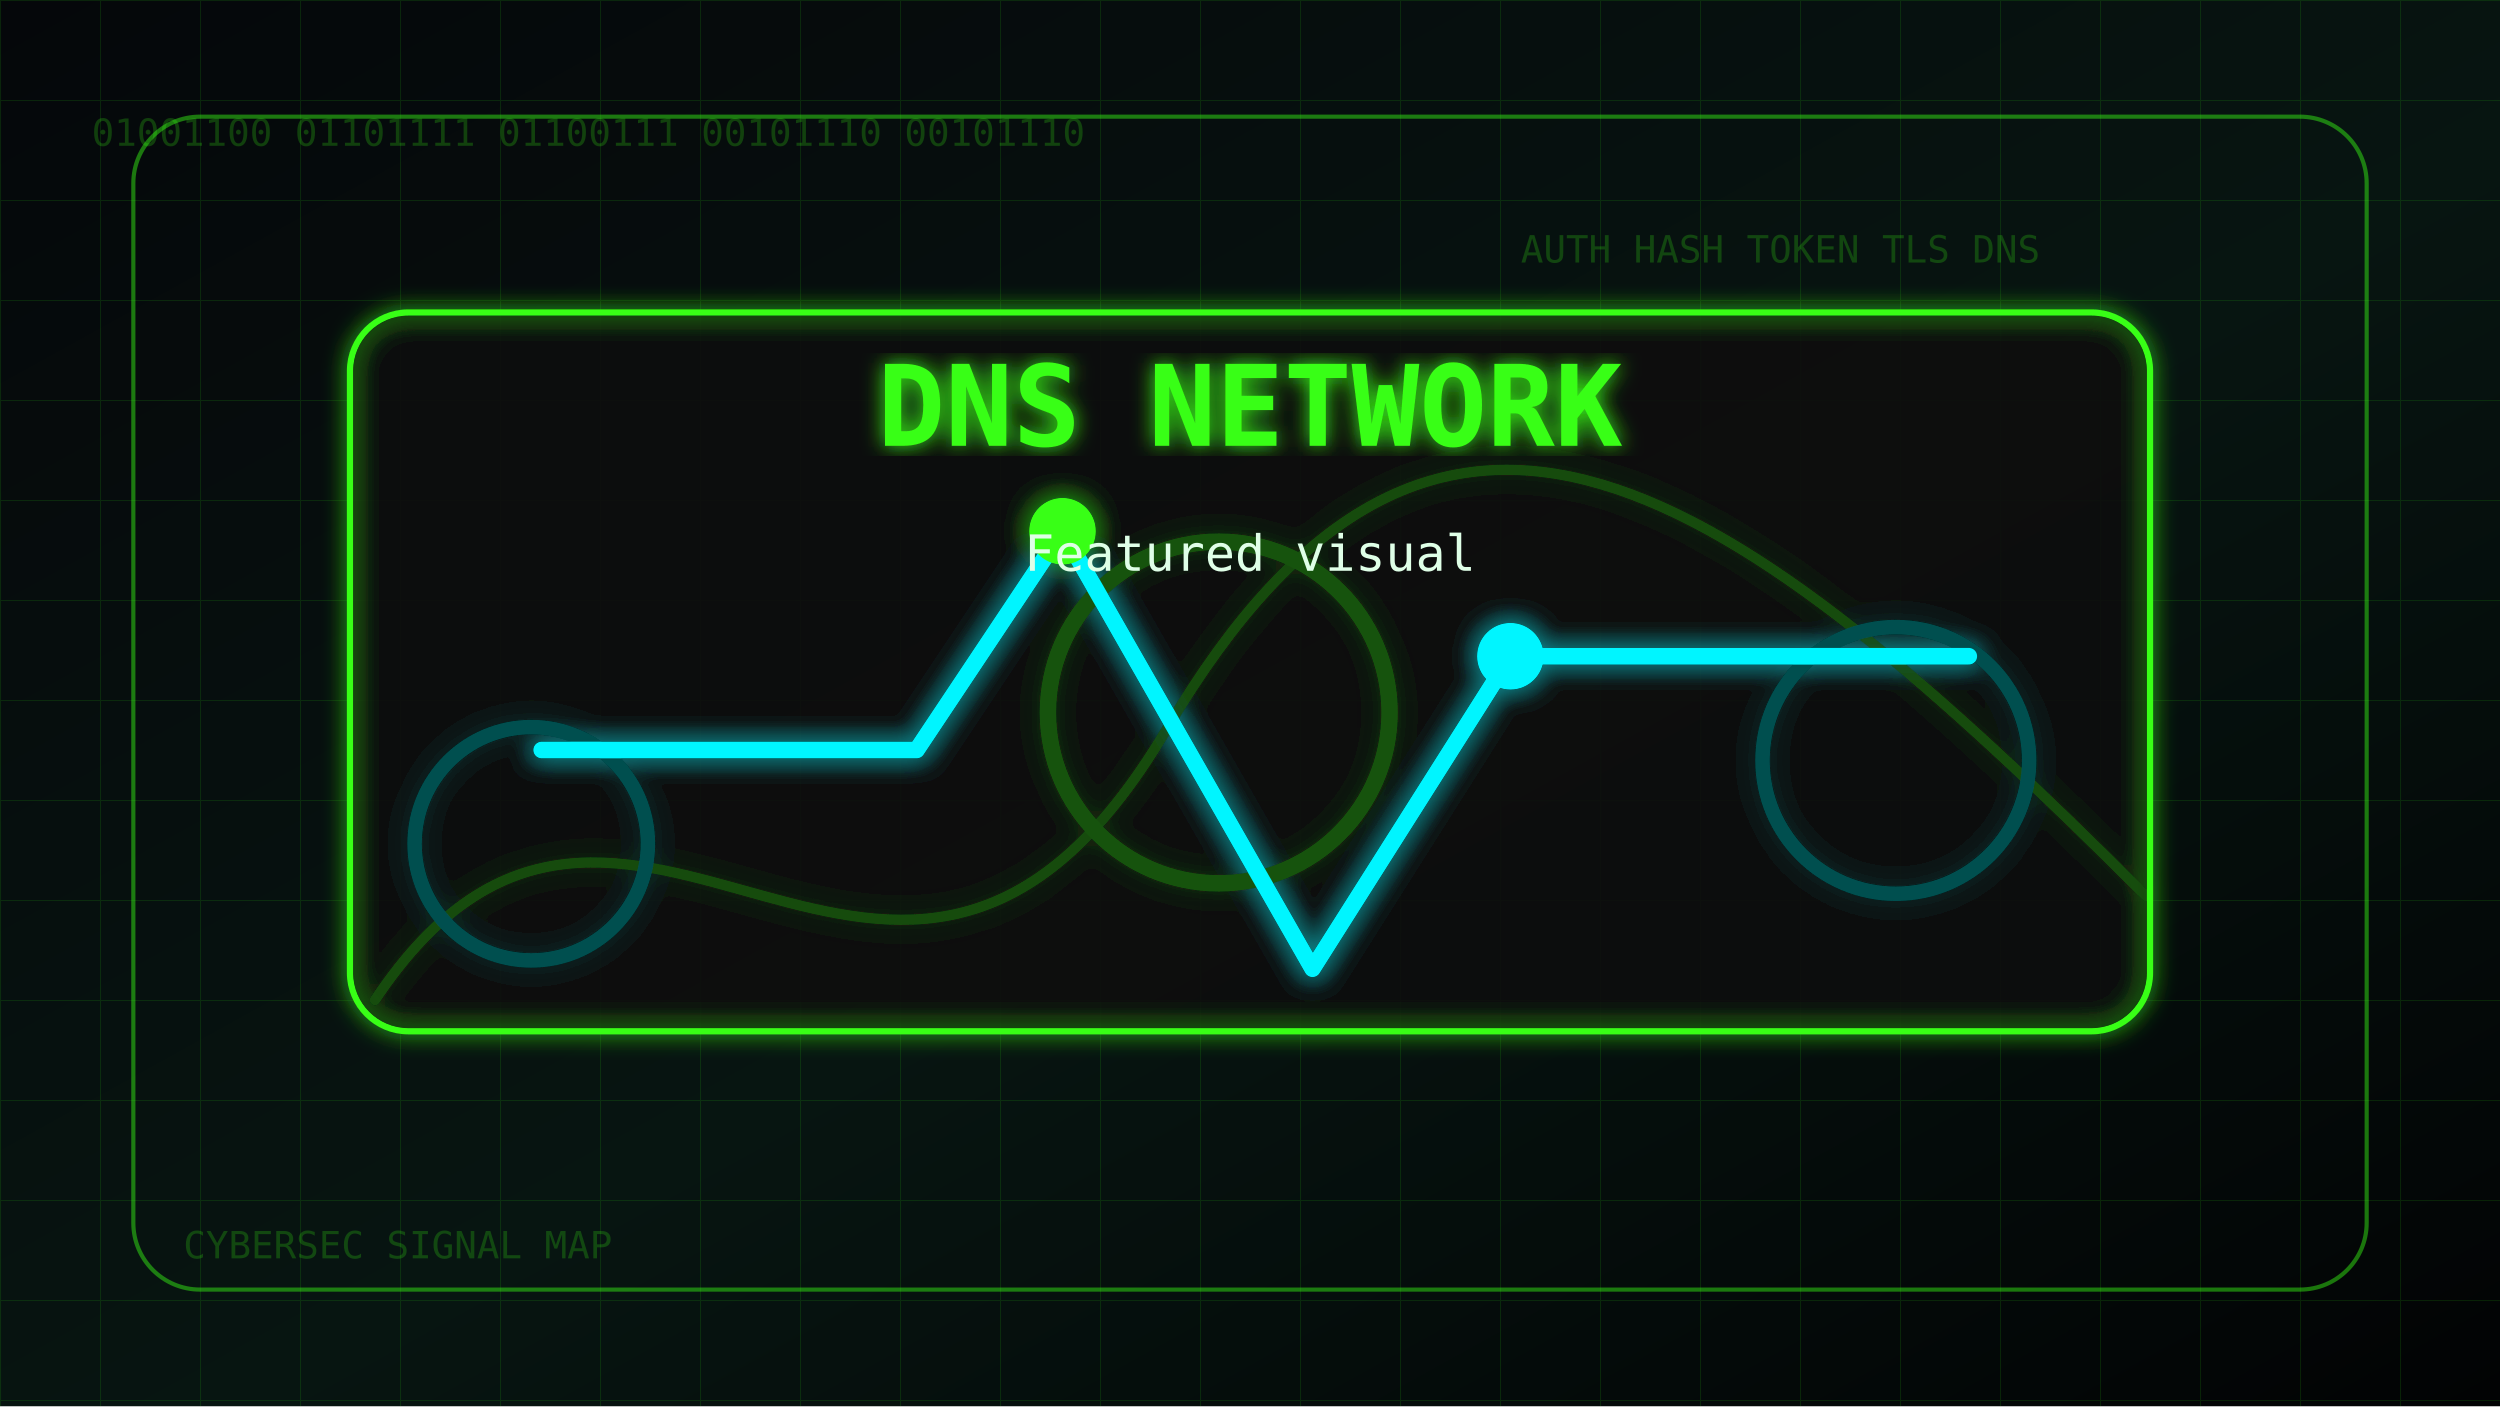
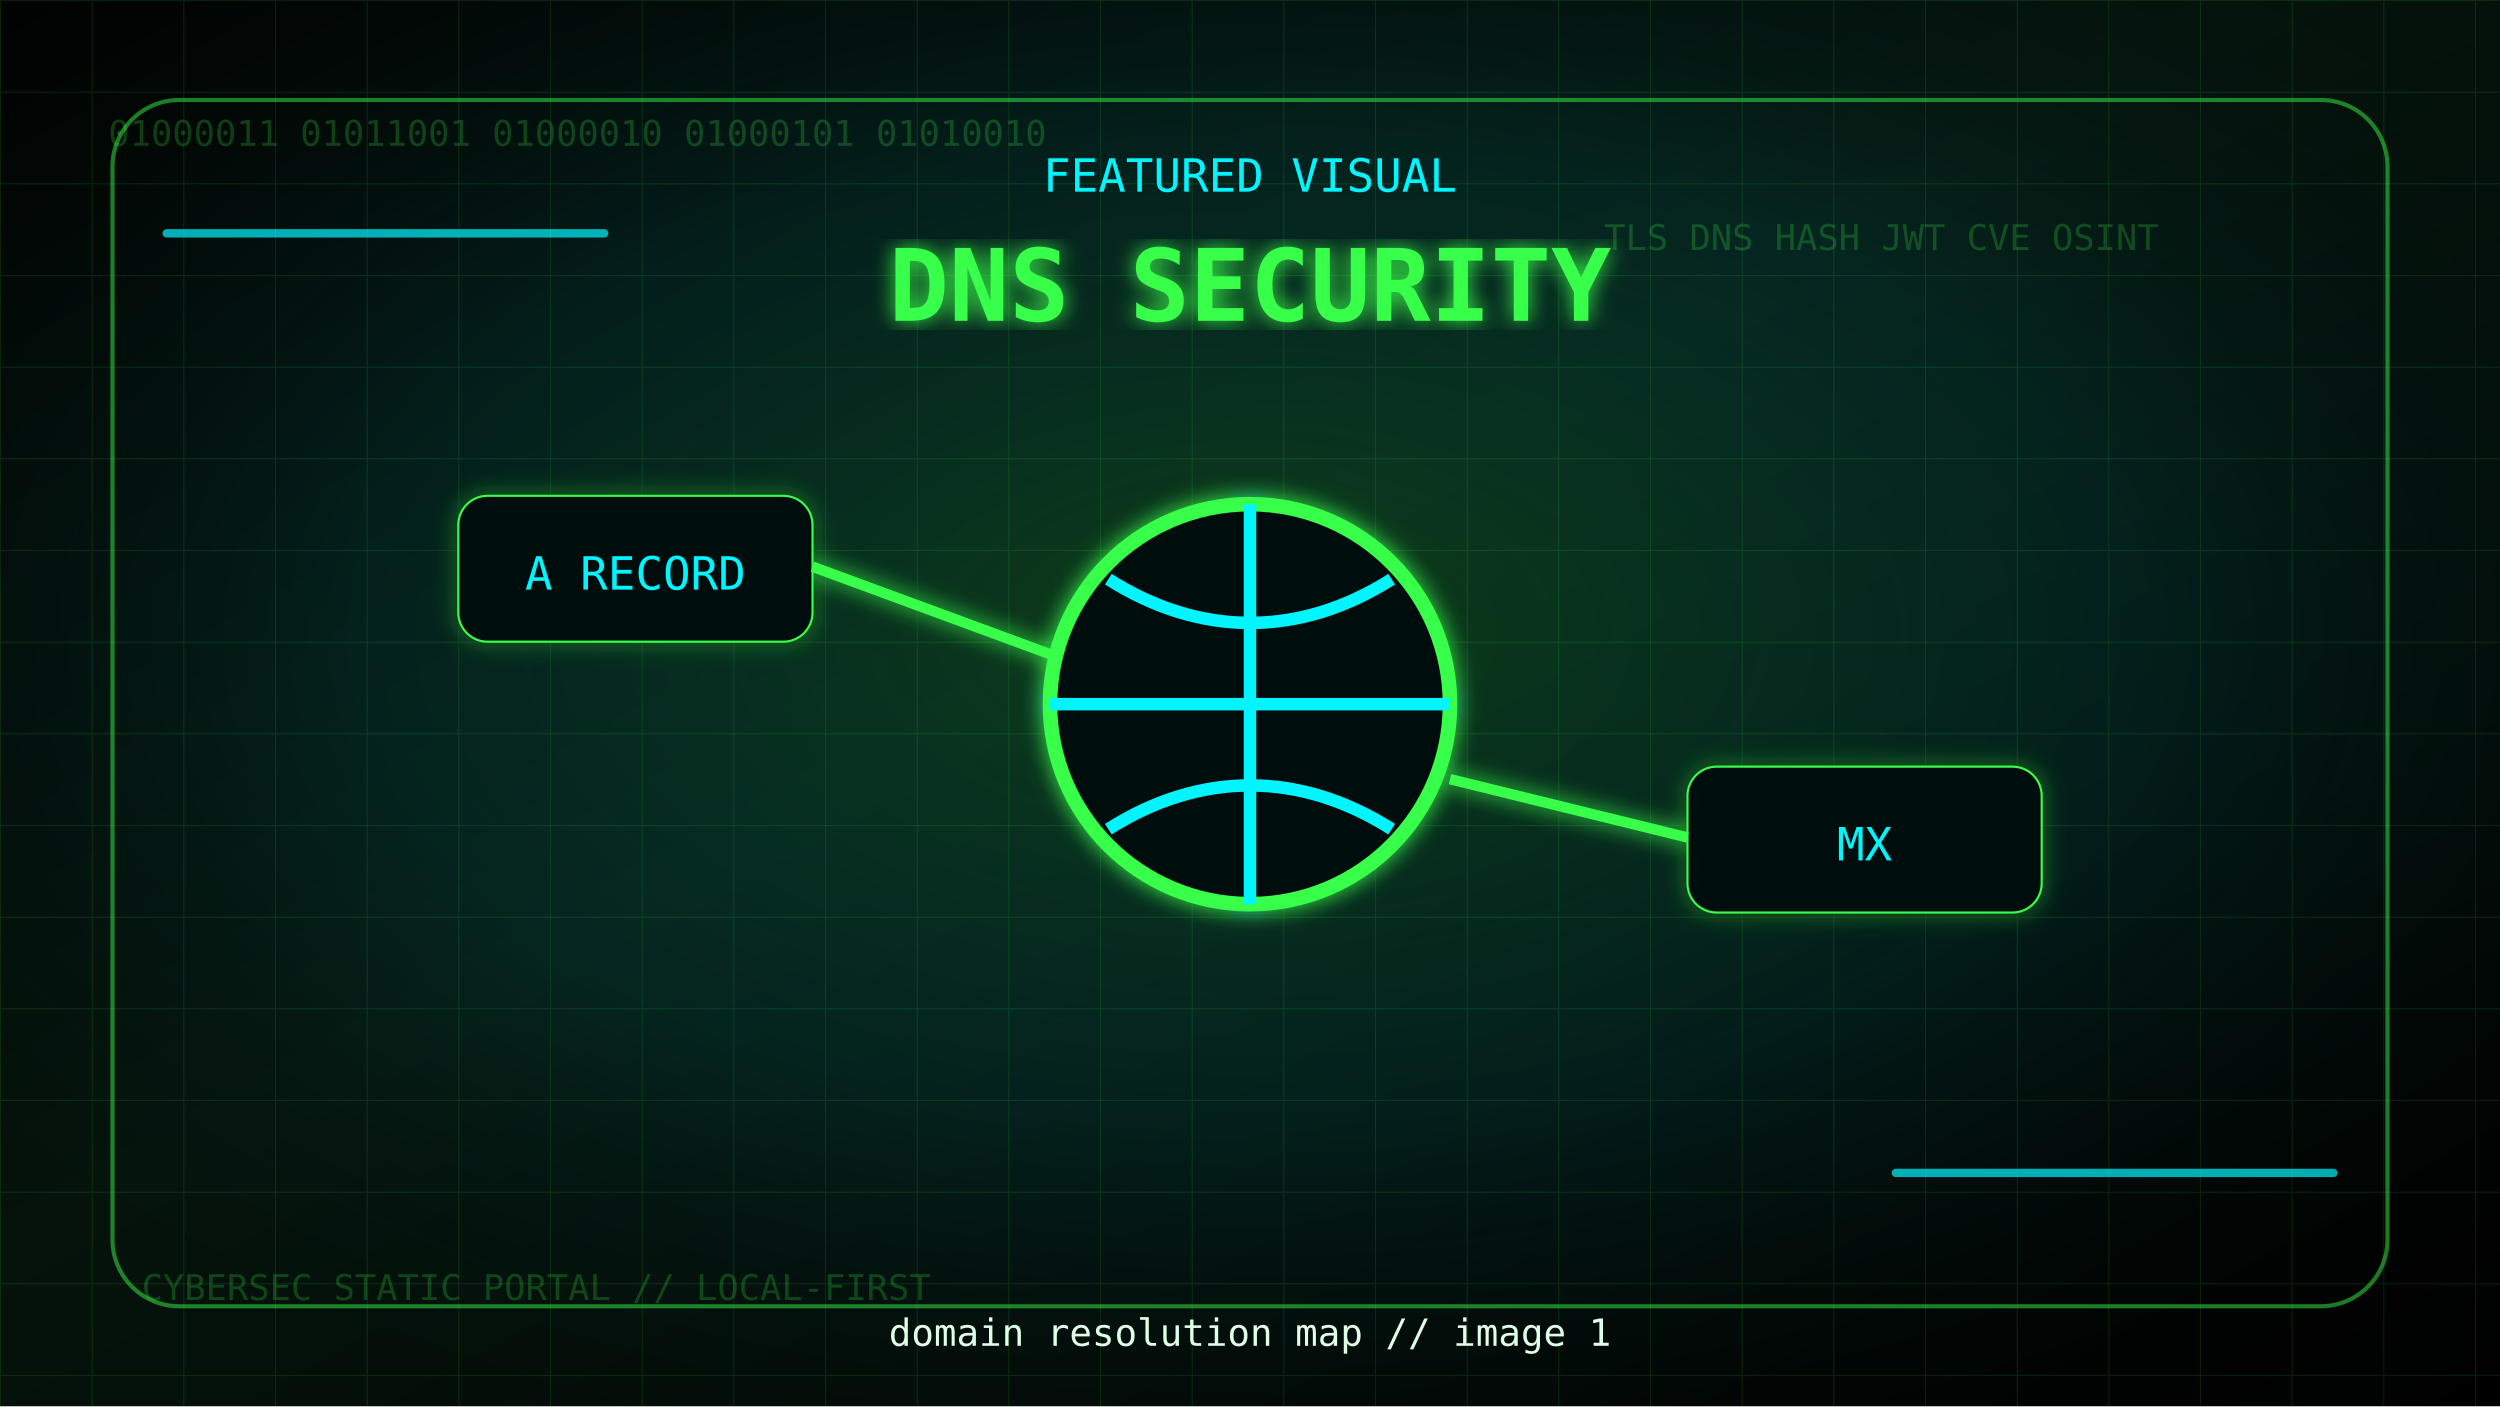
- <svg xmlns="http://www.w3.org/2000/svg" viewBox="0 0 1200 675" role="img" aria-label="DNS network">
+ <svg xmlns="http://www.w3.org/2000/svg" viewBox="0 0 1200 675" role="img" aria-label="DNS SECURITY FEATURED VISUAL">
  <defs>
    <linearGradient id="bg" x1="0" y1="0" x2="1" y2="1">
-       <stop offset="0" stop-color="#05070a" />
-       <stop offset="0.55" stop-color="#071511" />
-       <stop offset="1" stop-color="#020304" />
+       <stop offset="0" stop-color="#010302" />
+       <stop offset="0.45" stop-color="#05130c" />
+       <stop offset="1" stop-color="#000" />
    </linearGradient>
+     <radialGradient id="pulse" cx="50%" cy="45%" r="65%">
+       <stop offset="0" stop-color="#39ff4a" stop-opacity="0.18" />
+       <stop offset="0.55" stop-color="#00f5ff" stop-opacity="0.08" />
+       <stop offset="1" stop-color="#000" stop-opacity="0" />
+     </radialGradient>
    <filter id="glow">
      <feGaussianBlur stdDeviation="5" result="blur" />
      <feMerge>
        <feMergeNode in="blur" />
        <feMergeNode in="SourceGraphic" />
      </feMerge>
    </filter>
-     <pattern id="grid" width="48" height="48" patternUnits="userSpaceOnUse">
-       <path d="M48 0H0v48" fill="none" stroke="#39ff14" stroke-opacity="0.12" />
+     <pattern id="grid" width="44" height="44" patternUnits="userSpaceOnUse">
+       <path d="M44 0H0v44" fill="none" stroke="#39ff4a" stroke-opacity="0.12" />
    </pattern>
  </defs>
  <rect width="1200" height="675" fill="url(#bg)" />
  <rect width="1200" height="675" fill="url(#grid)" />
-   <g opacity="0.22" font-family="monospace" font-size="18" fill="#39ff14">
-     <text x="44" y="70">01001100 01101111 01100111 00101110 00101110</text>
-     <text x="730" y="126">AUTH HASH TOKEN TLS DNS</text>
-     <text x="88" y="604">CYBERSEC SIGNAL MAP</text>
+   <rect width="1200" height="675" fill="url(#pulse)" />
+   <g opacity="0.22" font-family="JetBrains Mono, monospace" font-size="17" fill="#39ff4a">
+     <text x="52" y="70">01000011 01011001 01000010 01000101 01010010</text>
+     <text x="770" y="120">TLS DNS HASH JWT CVE OSINT</text>
+     <text x="68" y="624">CYBERSEC STATIC PORTAL // LOCAL-FIRST</text>
  </g>
  <g filter="url(#glow)">
-     <path d="M180 480 C300 300 430 570 560 350 S830 230 1030 430" fill="none" stroke="#39ff14" stroke-width="5" stroke-linecap="round" opacity="0.9" />
-     <circle cx="255" cy="405" r="56" fill="none" stroke="#00f5ff" stroke-width="7" />
-     <circle cx="585" cy="342" r="82" fill="none" stroke="#39ff14" stroke-width="8" />
-     <circle cx="910" cy="365" r="64" fill="none" stroke="#00f5ff" stroke-width="7" />
-     <rect x="168" y="150" width="864" height="345" rx="28" fill="#07100d" fill-opacity="0.72" stroke="#39ff14" stroke-width="3" />
-     <path d="M260 360h180l70-105 120 210 95-150h220" fill="none" stroke="#00f5ff" stroke-width="8" stroke-linecap="round" stroke-linejoin="round" />
-     <circle cx="510" cy="255" r="16" fill="#39ff14" />
-     <circle cx="725" cy="315" r="16" fill="#00f5ff" />
+     <circle cx="600" cy="338" r="96" fill="#06100b" stroke="#39ff4a" stroke-width="7" />
+     <path d="M600 242v192M504 338h192M532 278c44 28 92 28 136 0M532 398c44-28 92-28 136 0" stroke="#00f5ff" stroke-width="6" fill="none" />
+     <rect x="220" y="238" width="170" height="70" rx="14" fill="#06100b" stroke="#39ff4a" />
+     <rect x="810" y="368" width="170" height="70" rx="14" fill="#06100b" stroke="#39ff4a" />
+     <path d="M390 272l114 42M696 374l114 28" stroke="#39ff4a" stroke-width="5" />
+     <text x="305" y="283" text-anchor="middle" font-family="monospace" font-size="22" fill="#00f5ff">A RECORD</text>
+     <text x="895" y="413" text-anchor="middle" font-family="monospace" font-size="22" fill="#00f5ff">MX</text>
  </g>
-   <text x="600" y="214" text-anchor="middle" font-family="JetBrains Mono, monospace" font-size="54" font-weight="800" fill="#39ff14" filter="url(#glow)">DNS NETWORK</text>
-   <text x="600" y="274" text-anchor="middle" font-family="JetBrains Mono, monospace" font-size="24" fill="#dfffe7">Featured visual</text>
-   <rect x="64" y="56" width="1072" height="563" rx="32" fill="none" stroke="#39ff14" stroke-opacity="0.45" stroke-width="2" />
+   <rect x="54" y="48" width="1092" height="579" rx="32" fill="none" stroke="#39ff4a" stroke-opacity="0.48" stroke-width="2" />
+   <path d="M80 112h210M910 563h210" stroke="#00f5ff" stroke-width="4" stroke-linecap="round" opacity="0.7" />
+   <text x="600" y="92" text-anchor="middle" font-family="JetBrains Mono, monospace" font-size="22" fill="#00f5ff">FEATURED VISUAL</text>
+   <text x="600" y="646" text-anchor="middle" font-family="JetBrains Mono, monospace" font-size="18" fill="#dfffe7">domain resolution map // image 1</text>
+   <text x="600" y="154" text-anchor="middle" font-family="JetBrains Mono, monospace" font-size="48" font-weight="800" fill="#39ff4a" filter="url(#glow)">DNS SECURITY</text>
</svg>
